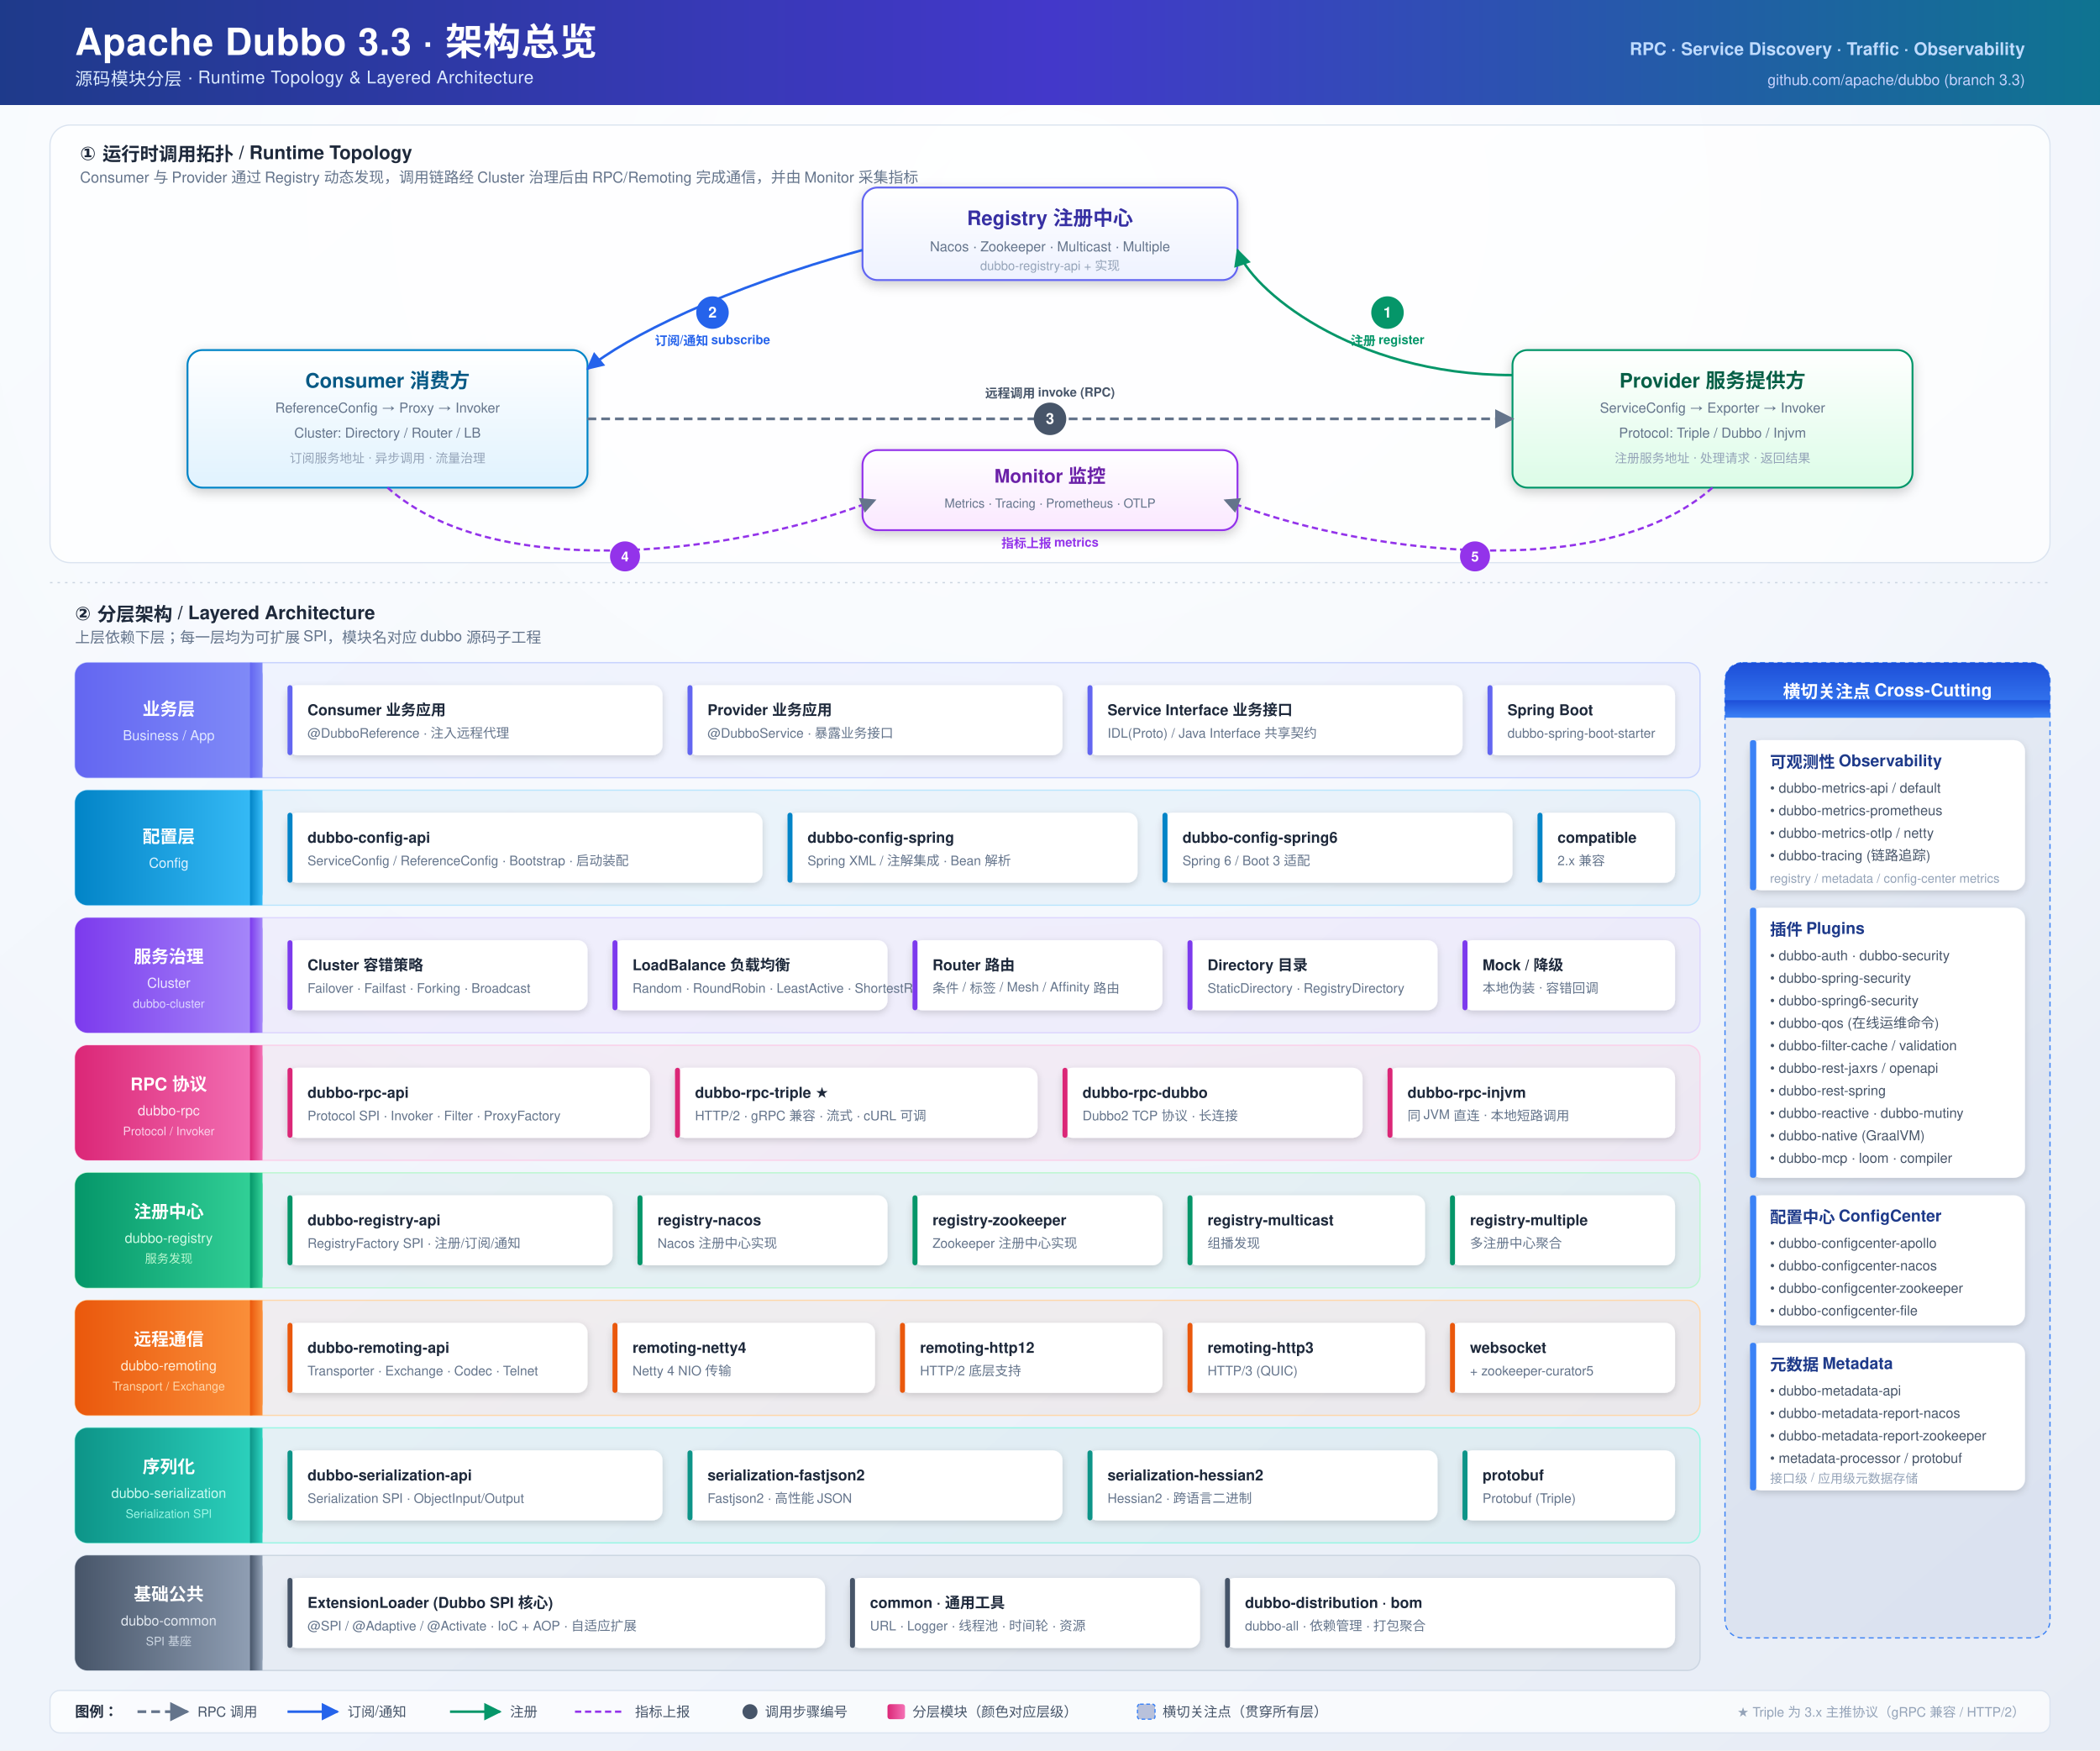
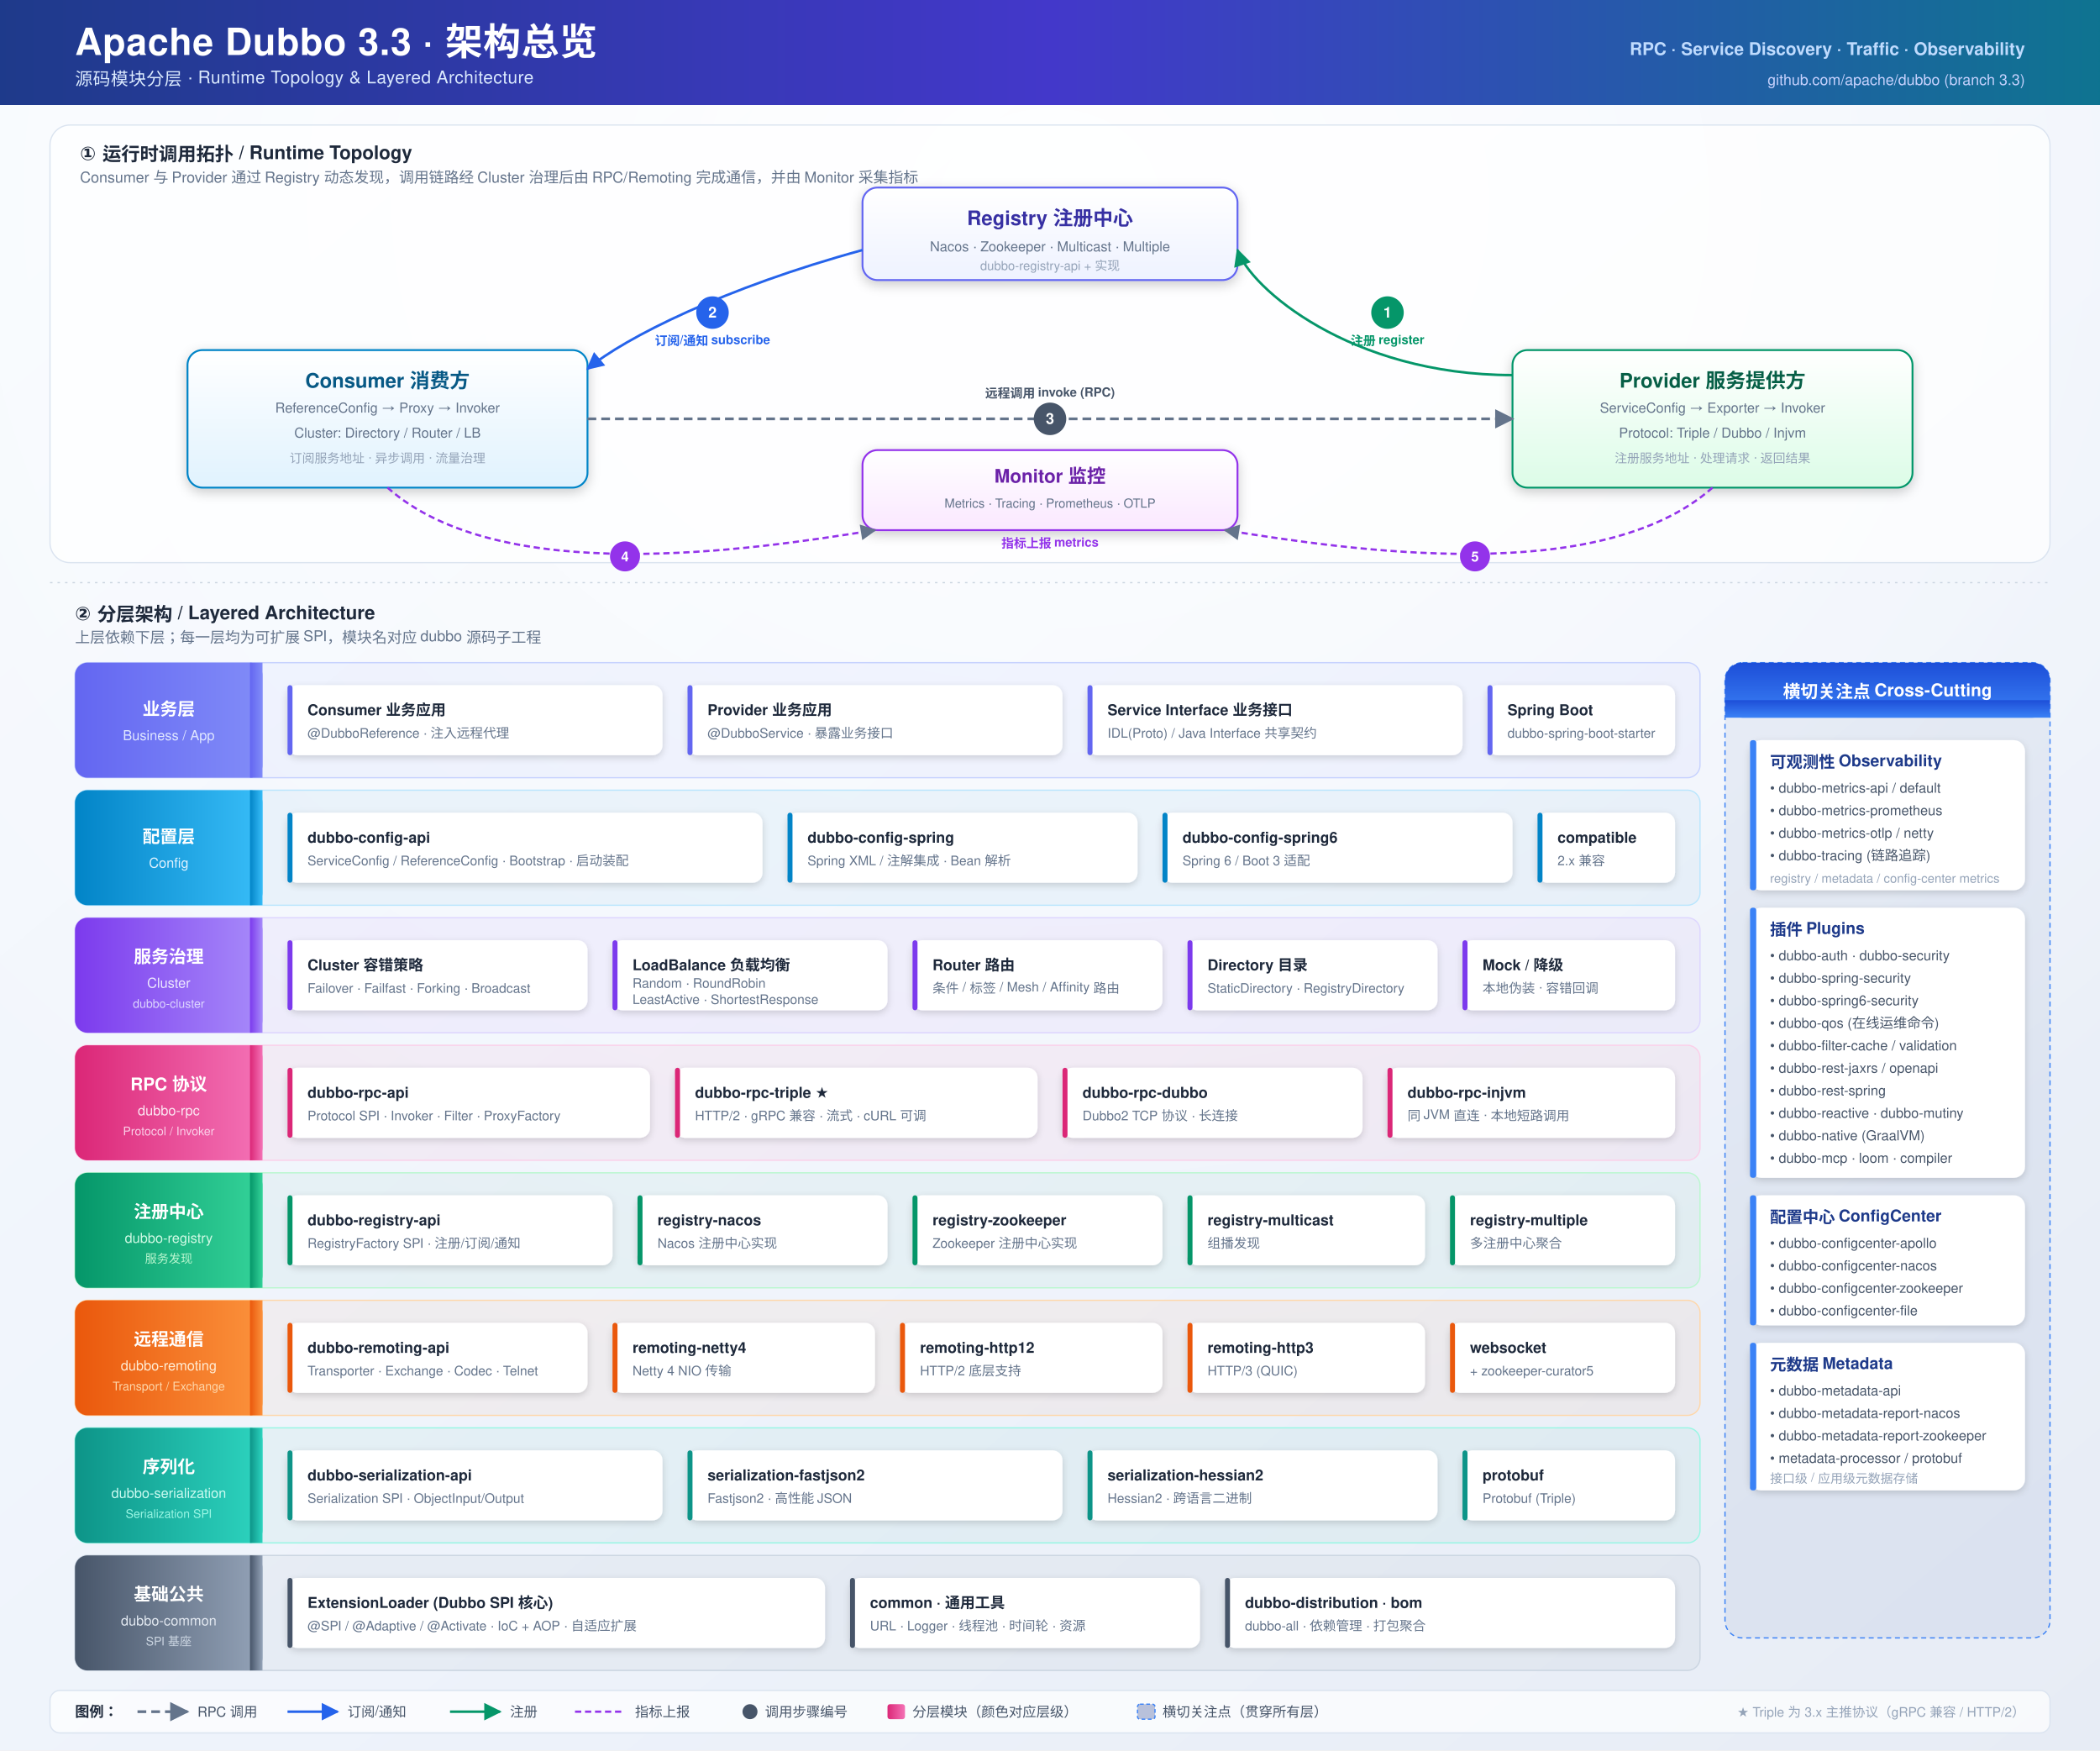
<svg xmlns="http://www.w3.org/2000/svg" viewBox="0 0 1680 1400" font-family="'Segoe UI','Microsoft YaHei','PingFang SC',Helvetica,Arial,sans-serif">
  <defs>
    <linearGradient id="bg" x1="0" y1="0" x2="1" y2="1">
      <stop offset="0" stop-color="#f7fafe" />
      <stop offset="0.55" stop-color="#eef3fb" />
      <stop offset="1" stop-color="#e7ecf5" />
    </linearGradient>
    <radialGradient id="bgGlow" cx="0.5" cy="0.12" r="0.7">
      <stop offset="0" stop-color="#ffffff" stop-opacity="0.9" />
      <stop offset="1" stop-color="#ffffff" stop-opacity="0" />
    </radialGradient>
    <linearGradient id="titleGrad" x1="0" y1="0" x2="1" y2="0">
      <stop offset="0" stop-color="#1e3a8a" />
      <stop offset="0.5" stop-color="#4338ca" />
      <stop offset="1" stop-color="#0e7490" />
    </linearGradient>
    <filter id="cardShadow" x="-20%" y="-20%" width="140%" height="140%">
      <feGaussianBlur in="SourceAlpha" stdDeviation="3" />
      <feOffset dx="0" dy="2" result="off" />
      <feComponentTransfer>
        <feFuncA type="linear" slope="0.16" />
      </feComponentTransfer>
      <feMerge>
        <feMergeNode />
        <feMergeNode in="SourceGraphic" />
      </feMerge>
    </filter>
    <filter id="softShadow" x="-20%" y="-20%" width="140%" height="140%">
      <feGaussianBlur in="SourceAlpha" stdDeviation="4.5" />
      <feOffset dx="0" dy="3" result="off" />
      <feComponentTransfer>
        <feFuncA type="linear" slope="0.2" />
      </feComponentTransfer>
      <feMerge>
        <feMergeNode />
        <feMergeNode in="SourceGraphic" />
      </feMerge>
    </filter>
    <linearGradient id="hdrBusiness" x1="0" y1="0" x2="1" y2="0">
      <stop offset="0" stop-color="#6366f1" />
      <stop offset="1" stop-color="#818cf8" />
    </linearGradient>
    <linearGradient id="hdrConfig" x1="0" y1="0" x2="1" y2="0">
      <stop offset="0" stop-color="#0284c7" />
      <stop offset="1" stop-color="#38bdf8" />
    </linearGradient>
    <linearGradient id="hdrCluster" x1="0" y1="0" x2="1" y2="0">
      <stop offset="0" stop-color="#7c3aed" />
      <stop offset="1" stop-color="#a78bfa" />
    </linearGradient>
    <linearGradient id="hdrRpc" x1="0" y1="0" x2="1" y2="0">
      <stop offset="0" stop-color="#db2777" />
      <stop offset="1" stop-color="#f472b6" />
    </linearGradient>
    <linearGradient id="hdrReg" x1="0" y1="0" x2="1" y2="0">
      <stop offset="0" stop-color="#059669" />
      <stop offset="1" stop-color="#34d399" />
    </linearGradient>
    <linearGradient id="hdrRem" x1="0" y1="0" x2="1" y2="0">
      <stop offset="0" stop-color="#ea580c" />
      <stop offset="1" stop-color="#fb923c" />
    </linearGradient>
    <linearGradient id="hdrSer" x1="0" y1="0" x2="1" y2="0">
      <stop offset="0" stop-color="#0d9488" />
      <stop offset="1" stop-color="#2dd4bf" />
    </linearGradient>
    <linearGradient id="hdrCommon" x1="0" y1="0" x2="1" y2="0">
      <stop offset="0" stop-color="#475569" />
      <stop offset="1" stop-color="#94a3b8" />
    </linearGradient>
    <linearGradient id="hdrCross" x1="0" y1="0" x2="0" y2="1">
      <stop offset="0" stop-color="#1d4ed8" />
      <stop offset="1" stop-color="#3b82f6" />
    </linearGradient>
    <linearGradient id="regGrad" x1="0" y1="0" x2="0" y2="1">
      <stop offset="0" stop-color="#ffffff" />
      <stop offset="1" stop-color="#eef2ff" />
    </linearGradient>
    <linearGradient id="consGrad" x1="0" y1="0" x2="0" y2="1">
      <stop offset="0" stop-color="#ffffff" />
      <stop offset="1" stop-color="#e0f2fe" />
    </linearGradient>
    <linearGradient id="provGrad" x1="0" y1="0" x2="0" y2="1">
      <stop offset="0" stop-color="#ffffff" />
      <stop offset="1" stop-color="#dcfce7" />
    </linearGradient>
    <linearGradient id="monGrad" x1="0" y1="0" x2="0" y2="1">
      <stop offset="0" stop-color="#ffffff" />
      <stop offset="1" stop-color="#fae8ff" />
    </linearGradient>
    <marker id="arr" viewBox="0 0 10 10" refX="9" refY="5" markerWidth="7" markerHeight="7" orient="auto-start-reverse">
      <path d="M0,0 L10,5 L0,10 z" fill="#64748b" />
    </marker>
    <marker id="arrBlue" viewBox="0 0 10 10" refX="9" refY="5" markerWidth="7" markerHeight="7" orient="auto-start-reverse">
      <path d="M0,0 L10,5 L0,10 z" fill="#2563eb" />
    </marker>
    <marker id="arrGreen" viewBox="0 0 10 10" refX="9" refY="5" markerWidth="7" markerHeight="7" orient="auto-start-reverse">
      <path d="M0,0 L10,5 L0,10 z" fill="#059669" />
    </marker>
    <marker id="arrAmber" viewBox="0 0 10 10" refX="9" refY="5" markerWidth="7" markerHeight="7" orient="auto-start-reverse">
      <path d="M0,0 L10,5 L0,10 z" fill="#d97706" />
    </marker>
    <marker id="dot" viewBox="0 0 10 10" refX="5" refY="5" markerWidth="6" markerHeight="6">
      <circle cx="5" cy="5" r="4" fill="#64748b" />
    </marker>
  </defs>
  <rect width="1680" height="1400" fill="url(#bg)" />
  <rect width="1680" height="1400" fill="url(#bgGlow)" />
  <rect x="0" y="0" width="1680" height="84" fill="url(#titleGrad)" />
  <text x="60" y="44" font-size="30" font-weight="700" fill="#ffffff" letter-spacing="0.5">Apache Dubbo 3.3 · 架构总览</text>
  <text x="60" y="68" font-size="14" fill="#dbeafe" letter-spacing="0.3">源码模块分层 · Runtime Topology &amp; Layered Architecture</text>
  <text x="1620" y="44" font-size="14" fill="#bfdbfe" text-anchor="end" font-weight="600">RPC · Service Discovery · Traffic · Observability</text>
  <text x="1620" y="68" font-size="12" fill="#c7d2fe" text-anchor="end">github.com/apache/dubbo (branch 3.3)</text>
  <g id="topology">
    <rect x="40" y="100" width="1600" height="350" rx="16" fill="#ffffff" fill-opacity="0.7" stroke="#dbe4f0" stroke-width="1" />
    <text x="64" y="128" font-size="15" font-weight="700" fill="#1e293b">① 运行时调用拓扑 / Runtime Topology</text>
    <text x="64" y="146" font-size="12" fill="#64748b">Consumer 与 Provider 通过 Registry 动态发现，调用链路经 Cluster 治理后由 RPC/Remoting 完成通信，并由 Monitor 采集指标</text>
    <rect x="690" y="150" width="300" height="74" rx="12" fill="url(#regGrad)" stroke="#6366f1" stroke-width="1.5" filter="url(#softShadow)" />
    <text x="840" y="180" font-size="16" font-weight="700" fill="#3730a3" text-anchor="middle">Registry 注册中心</text>
    <text x="840" y="201" font-size="11" fill="#64748b" text-anchor="middle">Nacos · Zookeeper · Multicast · Multiple</text>
    <text x="840" y="216" font-size="10" fill="#94a3b8" text-anchor="middle">dubbo-registry-api + 实现</text>
    <rect x="150" y="280" width="320" height="110" rx="12" fill="url(#consGrad)" stroke="#0284c7" stroke-width="1.5" filter="url(#softShadow)" />
    <text x="310" y="310" font-size="16" font-weight="700" fill="#075985" text-anchor="middle">Consumer 消费方</text>
    <text x="310" y="330" font-size="11" fill="#64748b" text-anchor="middle">ReferenceConfig → Proxy → Invoker</text>
    <text x="310" y="350" font-size="11" fill="#64748b" text-anchor="middle">Cluster: Directory / Router / LB</text>
    <text x="310" y="370" font-size="10" fill="#94a3b8" text-anchor="middle">订阅服务地址 · 异步调用 · 流量治理</text>
    <rect x="1210" y="280" width="320" height="110" rx="12" fill="url(#provGrad)" stroke="#059669" stroke-width="1.5" filter="url(#softShadow)" />
    <text x="1370" y="310" font-size="16" font-weight="700" fill="#065f46" text-anchor="middle">Provider 服务提供方</text>
    <text x="1370" y="330" font-size="11" fill="#64748b" text-anchor="middle">ServiceConfig → Exporter → Invoker</text>
    <text x="1370" y="350" font-size="11" fill="#64748b" text-anchor="middle">Protocol: Triple / Dubbo / Injvm</text>
    <text x="1370" y="370" font-size="10" fill="#94a3b8" text-anchor="middle">注册服务地址 · 处理请求 · 返回结果</text>
    <rect x="690" y="360" width="300" height="64" rx="12" fill="url(#monGrad)" stroke="#9333ea" stroke-width="1.5" filter="url(#softShadow)" />
    <text x="840" y="386" font-size="15" font-weight="700" fill="#6b21a8" text-anchor="middle">Monitor 监控</text>
    <text x="840" y="406" font-size="10" fill="#64748b" text-anchor="middle">Metrics · Tracing · Prometheus · OTLP</text>
    <path d="M 1210 300 C 1080 300, 1000 230, 990 200" fill="none" stroke="#059669" stroke-width="2" marker-end="url(#arrGreen)" />
    <circle cx="1110" cy="250" r="13" fill="#059669" />
    <text x="1110" y="254" font-size="12" font-weight="700" fill="#ffffff" text-anchor="middle">1</text>
    <text x="1110" y="276" font-size="10" fill="#059669" text-anchor="middle" font-weight="600">注册 register</text>
    <path d="M 690 200 C 580 230, 500 270, 470 295" fill="none" stroke="#2563eb" stroke-width="2" marker-end="url(#arrBlue)" />
    <circle cx="570" cy="250" r="13" fill="#2563eb" />
    <text x="570" y="254" font-size="12" font-weight="700" fill="#ffffff" text-anchor="middle">2</text>
    <text x="570" y="276" font-size="10" fill="#2563eb" text-anchor="middle" font-weight="600">订阅/通知 subscribe</text>
    <path d="M 470 335 L 1210 335" fill="none" stroke="#64748b" stroke-width="2.2" stroke-dasharray="7 4" marker-end="url(#arr)" />
    <circle cx="840" cy="335" r="13" fill="#475569" />
    <text x="840" y="339" font-size="12" font-weight="700" fill="#ffffff" text-anchor="middle">3</text>
    <text x="840" y="318" font-size="10" fill="#475569" text-anchor="middle" font-weight="600">远程调用 invoke (RPC)</text>
-     <path d="M 310 390 C 400 470, 600 440, 700 400" fill="none" stroke="#9333ea" stroke-width="1.8" stroke-dasharray="5 3" marker-end="url(#arr)" />
+     <path d="M 310 390 C 400 470, 600 440, 700 424" fill="none" stroke="#9333ea" stroke-width="1.8" stroke-dasharray="5 3" marker-end="url(#arr)" />
    <circle cx="500" cy="445" r="12" fill="#9333ea" />
    <text x="500" y="449" font-size="11" font-weight="700" fill="#ffffff" text-anchor="middle">4</text>
-     <path d="M 1370 390 C 1280 470, 1080 440, 980 400" fill="none" stroke="#9333ea" stroke-width="1.8" stroke-dasharray="5 3" marker-end="url(#arr)" />
+     <path d="M 1370 390 C 1280 470, 1080 440, 980 424" fill="none" stroke="#9333ea" stroke-width="1.8" stroke-dasharray="5 3" marker-end="url(#arr)" />
    <circle cx="1180" cy="445" r="12" fill="#9333ea" />
    <text x="1180" y="449" font-size="11" font-weight="700" fill="#ffffff" text-anchor="middle">5</text>
    <text x="840" y="438" font-size="10" fill="#9333ea" text-anchor="middle" font-weight="600">指标上报 metrics</text>
  </g>
  <line x1="40" y1="466" x2="1640" y2="466" stroke="#cbd5e1" stroke-width="1" stroke-dasharray="2 4" />
  <g id="layers">
    <text x="60" y="496" font-size="15" font-weight="700" fill="#1e293b">② 分层架构 / Layered Architecture</text>
    <text x="60" y="514" font-size="12" fill="#64748b">上层依赖下层；每一层均为可扩展 SPI，模块名对应 dubbo 源码子工程</text>
    <rect x="1380" y="530" width="260" height="780" rx="14" fill="#1e3a8a" fill-opacity="0.06" stroke="#3b82f6" stroke-width="1" stroke-dasharray="4 3" />
    <rect x="1380" y="530" width="260" height="44" rx="14" fill="url(#hdrCross)" />
    <rect x="1380" y="560" width="260" height="14" fill="url(#hdrCross)" />
    <text x="1510" y="558" font-size="14" font-weight="700" fill="#ffffff" text-anchor="middle">横切关注点 Cross-Cutting</text>
    <rect x="1400" y="592" width="220" height="120" rx="9" fill="#ffffff" filter="url(#cardShadow)" />
    <rect x="1400" y="592" width="5" height="120" rx="2" fill="#3b82f6" />
    <text x="1416" y="614" font-size="13" font-weight="700" fill="#1e3a8a">可观测性 Observability</text>
    <text x="1416" y="634" font-size="11" fill="#475569">• dubbo-metrics-api / default</text>
    <text x="1416" y="652" font-size="11" fill="#475569">• dubbo-metrics-prometheus</text>
    <text x="1416" y="670" font-size="11" fill="#475569">• dubbo-metrics-otlp / netty</text>
    <text x="1416" y="688" font-size="11" fill="#475569">• dubbo-tracing (链路追踪)</text>
    <text x="1416" y="706" font-size="10" fill="#94a3b8">registry / metadata / config-center metrics</text>
    <rect x="1400" y="726" width="220" height="216" rx="9" fill="#ffffff" filter="url(#cardShadow)" />
    <rect x="1400" y="726" width="5" height="216" rx="2" fill="#3b82f6" />
    <text x="1416" y="748" font-size="13" font-weight="700" fill="#1e3a8a">插件 Plugins</text>
    <text x="1416" y="768" font-size="11" fill="#475569">• dubbo-auth · dubbo-security</text>
    <text x="1416" y="786" font-size="11" fill="#475569">• dubbo-spring-security</text>
    <text x="1416" y="804" font-size="11" fill="#475569">• dubbo-spring6-security</text>
    <text x="1416" y="822" font-size="11" fill="#475569">• dubbo-qos (在线运维命令)</text>
    <text x="1416" y="840" font-size="11" fill="#475569">• dubbo-filter-cache / validation</text>
    <text x="1416" y="858" font-size="11" fill="#475569">• dubbo-rest-jaxrs / openapi</text>
    <text x="1416" y="876" font-size="11" fill="#475569">• dubbo-rest-spring</text>
    <text x="1416" y="894" font-size="11" fill="#475569">• dubbo-reactive · dubbo-mutiny</text>
    <text x="1416" y="912" font-size="11" fill="#475569">• dubbo-native (GraalVM)</text>
    <text x="1416" y="930" font-size="11" fill="#475569">• dubbo-mcp · loom · compiler</text>
    <rect x="1400" y="956" width="220" height="104" rx="9" fill="#ffffff" filter="url(#cardShadow)" />
    <rect x="1400" y="956" width="5" height="104" rx="2" fill="#3b82f6" />
    <text x="1416" y="978" font-size="13" font-weight="700" fill="#1e3a8a">配置中心 ConfigCenter</text>
    <text x="1416" y="998" font-size="11" fill="#475569">• dubbo-configcenter-apollo</text>
    <text x="1416" y="1016" font-size="11" fill="#475569">• dubbo-configcenter-nacos</text>
    <text x="1416" y="1034" font-size="11" fill="#475569">• dubbo-configcenter-zookeeper</text>
    <text x="1416" y="1052" font-size="11" fill="#475569">• dubbo-configcenter-file</text>
    <rect x="1400" y="1074" width="220" height="118" rx="9" fill="#ffffff" filter="url(#cardShadow)" />
    <rect x="1400" y="1074" width="5" height="118" rx="2" fill="#3b82f6" />
    <text x="1416" y="1096" font-size="13" font-weight="700" fill="#1e3a8a">元数据 Metadata</text>
    <text x="1416" y="1116" font-size="11" fill="#475569">• dubbo-metadata-api</text>
    <text x="1416" y="1134" font-size="11" fill="#475569">• dubbo-metadata-report-nacos</text>
    <text x="1416" y="1152" font-size="11" fill="#475569">• dubbo-metadata-report-zookeeper</text>
    <text x="1416" y="1170" font-size="11" fill="#475569">• metadata-processor / protobuf</text>
    <text x="1416" y="1186" font-size="10" fill="#94a3b8">接口级 / 应用级元数据存储</text>
    <g>
      <rect x="60" y="530" width="1300" height="92" rx="10" fill="#6366f1" fill-opacity="0.05" stroke="#c7d2fe" stroke-width="1" />
      <rect x="60" y="530" width="150" height="92" rx="10" fill="url(#hdrBusiness)" />
      <rect x="200" y="530" width="10" height="92" fill="url(#hdrBusiness)" />
      <text x="135" y="572" font-size="14" font-weight="700" fill="#ffffff" text-anchor="middle">业务层</text>
      <text x="135" y="592" font-size="11" fill="#e0e7ff" text-anchor="middle">Business / App</text>
      <rect x="230" y="548" width="300" height="56" rx="8" fill="#ffffff" filter="url(#cardShadow)" />
      <rect x="230" y="548" width="4" height="56" rx="2" fill="#6366f1" />
      <text x="246" y="572" font-size="12" font-weight="700" fill="#1e293b">Consumer 业务应用</text>
      <text x="246" y="590" font-size="10.5" fill="#64748b">@DubboReference · 注入远程代理</text>
      <rect x="550" y="548" width="300" height="56" rx="8" fill="#ffffff" filter="url(#cardShadow)" />
      <rect x="550" y="548" width="4" height="56" rx="2" fill="#6366f1" />
      <text x="566" y="572" font-size="12" font-weight="700" fill="#1e293b">Provider 业务应用</text>
      <text x="566" y="590" font-size="10.5" fill="#64748b">@DubboService · 暴露业务接口</text>
      <rect x="870" y="548" width="300" height="56" rx="8" fill="#ffffff" filter="url(#cardShadow)" />
      <rect x="870" y="548" width="4" height="56" rx="2" fill="#6366f1" />
      <text x="886" y="572" font-size="12" font-weight="700" fill="#1e293b">Service Interface 业务接口</text>
      <text x="886" y="590" font-size="10.5" fill="#64748b">IDL(Proto) / Java Interface 共享契约</text>
      <rect x="1190" y="548" width="150" height="56" rx="8" fill="#ffffff" filter="url(#cardShadow)" />
      <rect x="1190" y="548" width="4" height="56" rx="2" fill="#6366f1" />
      <text x="1206" y="572" font-size="12" font-weight="700" fill="#1e293b">Spring Boot</text>
      <text x="1206" y="590" font-size="10.5" fill="#64748b">dubbo-spring-boot-starter</text>
    </g>
    <g>
      <rect x="60" y="632" width="1300" height="92" rx="10" fill="#0284c7" fill-opacity="0.05" stroke="#bae6fd" stroke-width="1" />
      <rect x="60" y="632" width="150" height="92" rx="10" fill="url(#hdrConfig)" />
      <rect x="200" y="632" width="10" height="92" fill="url(#hdrConfig)" />
      <text x="135" y="674" font-size="14" font-weight="700" fill="#ffffff" text-anchor="middle">配置层</text>
      <text x="135" y="694" font-size="11" fill="#e0f2fe" text-anchor="middle">Config</text>
      <rect x="230" y="650" width="380" height="56" rx="8" fill="#ffffff" filter="url(#cardShadow)" />
      <rect x="230" y="650" width="4" height="56" rx="2" fill="#0284c7" />
      <text x="246" y="674" font-size="12" font-weight="700" fill="#1e293b">dubbo-config-api</text>
      <text x="246" y="692" font-size="10.5" fill="#64748b">ServiceConfig / ReferenceConfig · Bootstrap · 启动装配</text>
      <rect x="630" y="650" width="280" height="56" rx="8" fill="#ffffff" filter="url(#cardShadow)" />
      <rect x="630" y="650" width="4" height="56" rx="2" fill="#0284c7" />
      <text x="646" y="674" font-size="12" font-weight="700" fill="#1e293b">dubbo-config-spring</text>
      <text x="646" y="692" font-size="10.5" fill="#64748b">Spring XML / 注解集成 · Bean 解析</text>
      <rect x="930" y="650" width="280" height="56" rx="8" fill="#ffffff" filter="url(#cardShadow)" />
      <rect x="930" y="650" width="4" height="56" rx="2" fill="#0284c7" />
      <text x="946" y="674" font-size="12" font-weight="700" fill="#1e293b">dubbo-config-spring6</text>
      <text x="946" y="692" font-size="10.5" fill="#64748b">Spring 6 / Boot 3 适配</text>
      <rect x="1230" y="650" width="110" height="56" rx="8" fill="#ffffff" filter="url(#cardShadow)" />
      <rect x="1230" y="650" width="4" height="56" rx="2" fill="#0284c7" />
      <text x="1246" y="674" font-size="12" font-weight="700" fill="#1e293b">compatible</text>
      <text x="1246" y="692" font-size="10.5" fill="#64748b">2.x 兼容</text>
    </g>
    <g>
      <rect x="60" y="734" width="1300" height="92" rx="10" fill="#7c3aed" fill-opacity="0.05" stroke="#ddd6fe" stroke-width="1" />
      <rect x="60" y="734" width="150" height="92" rx="10" fill="url(#hdrCluster)" />
      <rect x="200" y="734" width="10" height="92" fill="url(#hdrCluster)" />
      <text x="135" y="770" font-size="14" font-weight="700" fill="#ffffff" text-anchor="middle">服务治理</text>
      <text x="135" y="790" font-size="11" fill="#ede9fe" text-anchor="middle">Cluster</text>
      <text x="135" y="806" font-size="9.5" fill="#ddd6fe" text-anchor="middle">dubbo-cluster</text>
      <rect x="230" y="752" width="240" height="56" rx="8" fill="#ffffff" filter="url(#cardShadow)" />
      <rect x="230" y="752" width="4" height="56" rx="2" fill="#7c3aed" />
      <text x="246" y="776" font-size="12" font-weight="700" fill="#1e293b">Cluster 容错策略</text>
      <text x="246" y="794" font-size="10.5" fill="#64748b">Failover · Failfast · Forking · Broadcast</text>
      <rect x="490" y="752" width="220" height="56" rx="8" fill="#ffffff" filter="url(#cardShadow)" />
      <rect x="490" y="752" width="4" height="56" rx="2" fill="#7c3aed" />
      <text x="506" y="776" font-size="12" font-weight="700" fill="#1e293b">LoadBalance 负载均衡</text>
-       <text x="506" y="794" font-size="10.5" fill="#64748b">Random · RoundRobin · LeastActive · ShortestResponse</text>
+       <text x="506" y="790" font-size="10.5" fill="#64748b">Random · RoundRobin</text>
+       <text x="506" y="803" font-size="10.5" fill="#64748b">LeastActive · ShortestResponse</text>
      <rect x="730" y="752" width="200" height="56" rx="8" fill="#ffffff" filter="url(#cardShadow)" />
      <rect x="730" y="752" width="4" height="56" rx="2" fill="#7c3aed" />
      <text x="746" y="776" font-size="12" font-weight="700" fill="#1e293b">Router 路由</text>
      <text x="746" y="794" font-size="10.5" fill="#64748b">条件 / 标签 / Mesh / Affinity 路由</text>
      <rect x="950" y="752" width="200" height="56" rx="8" fill="#ffffff" filter="url(#cardShadow)" />
      <rect x="950" y="752" width="4" height="56" rx="2" fill="#7c3aed" />
      <text x="966" y="776" font-size="12" font-weight="700" fill="#1e293b">Directory 目录</text>
      <text x="966" y="794" font-size="10.5" fill="#64748b">StaticDirectory · RegistryDirectory</text>
      <rect x="1170" y="752" width="170" height="56" rx="8" fill="#ffffff" filter="url(#cardShadow)" />
      <rect x="1170" y="752" width="4" height="56" rx="2" fill="#7c3aed" />
      <text x="1186" y="776" font-size="12" font-weight="700" fill="#1e293b">Mock / 降级</text>
      <text x="1186" y="794" font-size="10.5" fill="#64748b">本地伪装 · 容错回调</text>
    </g>
    <g>
      <rect x="60" y="836" width="1300" height="92" rx="10" fill="#db2777" fill-opacity="0.05" stroke="#fbcfe8" stroke-width="1" />
      <rect x="60" y="836" width="150" height="92" rx="10" fill="url(#hdrRpc)" />
      <rect x="200" y="836" width="10" height="92" fill="url(#hdrRpc)" />
      <text x="135" y="872" font-size="14" font-weight="700" fill="#ffffff" text-anchor="middle">RPC 协议</text>
      <text x="135" y="892" font-size="11" fill="#fce7f3" text-anchor="middle">dubbo-rpc</text>
      <text x="135" y="908" font-size="9.5" fill="#fbcfe8" text-anchor="middle">Protocol / Invoker</text>
      <rect x="230" y="854" width="290" height="56" rx="8" fill="#ffffff" filter="url(#cardShadow)" />
      <rect x="230" y="854" width="4" height="56" rx="2" fill="#db2777" />
      <text x="246" y="878" font-size="12" font-weight="700" fill="#1e293b">dubbo-rpc-api</text>
      <text x="246" y="896" font-size="10.5" fill="#64748b">Protocol SPI · Invoker · Filter · ProxyFactory</text>
      <rect x="540" y="854" width="290" height="56" rx="8" fill="#ffffff" filter="url(#cardShadow)" />
      <rect x="540" y="854" width="4" height="56" rx="2" fill="#db2777" />
      <text x="556" y="878" font-size="12" font-weight="700" fill="#1e293b">dubbo-rpc-triple ★</text>
      <text x="556" y="896" font-size="10.5" fill="#64748b">HTTP/2 · gRPC 兼容 · 流式 · cURL 可调</text>
      <rect x="850" y="854" width="240" height="56" rx="8" fill="#ffffff" filter="url(#cardShadow)" />
      <rect x="850" y="854" width="4" height="56" rx="2" fill="#db2777" />
      <text x="866" y="878" font-size="12" font-weight="700" fill="#1e293b">dubbo-rpc-dubbo</text>
      <text x="866" y="896" font-size="10.5" fill="#64748b">Dubbo2 TCP 协议 · 长连接</text>
      <rect x="1110" y="854" width="230" height="56" rx="8" fill="#ffffff" filter="url(#cardShadow)" />
      <rect x="1110" y="854" width="4" height="56" rx="2" fill="#db2777" />
      <text x="1126" y="878" font-size="12" font-weight="700" fill="#1e293b">dubbo-rpc-injvm</text>
      <text x="1126" y="896" font-size="10.5" fill="#64748b">同 JVM 直连 · 本地短路调用</text>
    </g>
    <g>
      <rect x="60" y="938" width="1300" height="92" rx="10" fill="#059669" fill-opacity="0.05" stroke="#bbf7d0" stroke-width="1" />
      <rect x="60" y="938" width="150" height="92" rx="10" fill="url(#hdrReg)" />
      <rect x="200" y="938" width="10" height="92" fill="url(#hdrReg)" />
      <text x="135" y="974" font-size="14" font-weight="700" fill="#ffffff" text-anchor="middle">注册中心</text>
      <text x="135" y="994" font-size="11" fill="#d1fae5" text-anchor="middle">dubbo-registry</text>
      <text x="135" y="1010" font-size="9.5" fill="#bbf7d0" text-anchor="middle">服务发现</text>
      <rect x="230" y="956" width="260" height="56" rx="8" fill="#ffffff" filter="url(#cardShadow)" />
      <rect x="230" y="956" width="4" height="56" rx="2" fill="#059669" />
      <text x="246" y="980" font-size="12" font-weight="700" fill="#1e293b">dubbo-registry-api</text>
      <text x="246" y="998" font-size="10.5" fill="#64748b">RegistryFactory SPI · 注册/订阅/通知</text>
      <rect x="510" y="956" width="200" height="56" rx="8" fill="#ffffff" filter="url(#cardShadow)" />
      <rect x="510" y="956" width="4" height="56" rx="2" fill="#059669" />
      <text x="526" y="980" font-size="12" font-weight="700" fill="#1e293b">registry-nacos</text>
      <text x="526" y="998" font-size="10.5" fill="#64748b">Nacos 注册中心实现</text>
      <rect x="730" y="956" width="200" height="56" rx="8" fill="#ffffff" filter="url(#cardShadow)" />
      <rect x="730" y="956" width="4" height="56" rx="2" fill="#059669" />
      <text x="746" y="980" font-size="12" font-weight="700" fill="#1e293b">registry-zookeeper</text>
      <text x="746" y="998" font-size="10.5" fill="#64748b">Zookeeper 注册中心实现</text>
      <rect x="950" y="956" width="190" height="56" rx="8" fill="#ffffff" filter="url(#cardShadow)" />
      <rect x="950" y="956" width="4" height="56" rx="2" fill="#059669" />
      <text x="966" y="980" font-size="12" font-weight="700" fill="#1e293b">registry-multicast</text>
      <text x="966" y="998" font-size="10.5" fill="#64748b">组播发现</text>
      <rect x="1160" y="956" width="180" height="56" rx="8" fill="#ffffff" filter="url(#cardShadow)" />
      <rect x="1160" y="956" width="4" height="56" rx="2" fill="#059669" />
      <text x="1176" y="980" font-size="12" font-weight="700" fill="#1e293b">registry-multiple</text>
      <text x="1176" y="998" font-size="10.5" fill="#64748b">多注册中心聚合</text>
    </g>
    <g>
      <rect x="60" y="1040" width="1300" height="92" rx="10" fill="#ea580c" fill-opacity="0.05" stroke="#fed7aa" stroke-width="1" />
      <rect x="60" y="1040" width="150" height="92" rx="10" fill="url(#hdrRem)" />
      <rect x="200" y="1040" width="10" height="92" fill="url(#hdrRem)" />
      <text x="135" y="1076" font-size="14" font-weight="700" fill="#ffffff" text-anchor="middle">远程通信</text>
      <text x="135" y="1096" font-size="11" fill="#ffedd5" text-anchor="middle">dubbo-remoting</text>
      <text x="135" y="1112" font-size="9.5" fill="#fed7aa" text-anchor="middle">Transport / Exchange</text>
      <rect x="230" y="1058" width="240" height="56" rx="8" fill="#ffffff" filter="url(#cardShadow)" />
      <rect x="230" y="1058" width="4" height="56" rx="2" fill="#ea580c" />
      <text x="246" y="1082" font-size="12" font-weight="700" fill="#1e293b">dubbo-remoting-api</text>
      <text x="246" y="1100" font-size="10.5" fill="#64748b">Transporter · Exchange · Codec · Telnet</text>
      <rect x="490" y="1058" width="210" height="56" rx="8" fill="#ffffff" filter="url(#cardShadow)" />
      <rect x="490" y="1058" width="4" height="56" rx="2" fill="#ea580c" />
      <text x="506" y="1082" font-size="12" font-weight="700" fill="#1e293b">remoting-netty4</text>
      <text x="506" y="1100" font-size="10.5" fill="#64748b">Netty 4 NIO 传输</text>
      <rect x="720" y="1058" width="210" height="56" rx="8" fill="#ffffff" filter="url(#cardShadow)" />
      <rect x="720" y="1058" width="4" height="56" rx="2" fill="#ea580c" />
      <text x="736" y="1082" font-size="12" font-weight="700" fill="#1e293b">remoting-http12</text>
      <text x="736" y="1100" font-size="10.5" fill="#64748b">HTTP/2 底层支持</text>
      <rect x="950" y="1058" width="190" height="56" rx="8" fill="#ffffff" filter="url(#cardShadow)" />
      <rect x="950" y="1058" width="4" height="56" rx="2" fill="#ea580c" />
      <text x="966" y="1082" font-size="12" font-weight="700" fill="#1e293b">remoting-http3</text>
      <text x="966" y="1100" font-size="10.5" fill="#64748b">HTTP/3 (QUIC)</text>
      <rect x="1160" y="1058" width="180" height="56" rx="8" fill="#ffffff" filter="url(#cardShadow)" />
      <rect x="1160" y="1058" width="4" height="56" rx="2" fill="#ea580c" />
      <text x="1176" y="1082" font-size="12" font-weight="700" fill="#1e293b">websocket</text>
      <text x="1176" y="1100" font-size="10.5" fill="#64748b">+ zookeeper-curator5</text>
    </g>
    <g>
      <rect x="60" y="1142" width="1300" height="92" rx="10" fill="#0d9488" fill-opacity="0.05" stroke="#99f6e4" stroke-width="1" />
      <rect x="60" y="1142" width="150" height="92" rx="10" fill="url(#hdrSer)" />
      <rect x="200" y="1142" width="10" height="92" fill="url(#hdrSer)" />
      <text x="135" y="1178" font-size="14" font-weight="700" fill="#ffffff" text-anchor="middle">序列化</text>
      <text x="135" y="1198" font-size="11" fill="#ccfbf1" text-anchor="middle">dubbo-serialization</text>
      <text x="135" y="1214" font-size="9.5" fill="#99f6e4" text-anchor="middle">Serialization SPI</text>
      <rect x="230" y="1160" width="300" height="56" rx="8" fill="#ffffff" filter="url(#cardShadow)" />
      <rect x="230" y="1160" width="4" height="56" rx="2" fill="#0d9488" />
      <text x="246" y="1184" font-size="12" font-weight="700" fill="#1e293b">dubbo-serialization-api</text>
      <text x="246" y="1202" font-size="10.5" fill="#64748b">Serialization SPI · ObjectInput/Output</text>
      <rect x="550" y="1160" width="300" height="56" rx="8" fill="#ffffff" filter="url(#cardShadow)" />
      <rect x="550" y="1160" width="4" height="56" rx="2" fill="#0d9488" />
      <text x="566" y="1184" font-size="12" font-weight="700" fill="#1e293b">serialization-fastjson2</text>
      <text x="566" y="1202" font-size="10.5" fill="#64748b">Fastjson2 · 高性能 JSON</text>
      <rect x="870" y="1160" width="280" height="56" rx="8" fill="#ffffff" filter="url(#cardShadow)" />
      <rect x="870" y="1160" width="4" height="56" rx="2" fill="#0d9488" />
      <text x="886" y="1184" font-size="12" font-weight="700" fill="#1e293b">serialization-hessian2</text>
      <text x="886" y="1202" font-size="10.5" fill="#64748b">Hessian2 · 跨语言二进制</text>
      <rect x="1170" y="1160" width="170" height="56" rx="8" fill="#ffffff" filter="url(#cardShadow)" />
      <rect x="1170" y="1160" width="4" height="56" rx="2" fill="#0d9488" />
      <text x="1186" y="1184" font-size="12" font-weight="700" fill="#1e293b">protobuf</text>
      <text x="1186" y="1202" font-size="10.5" fill="#64748b">Protobuf (Triple)</text>
    </g>
    <g>
      <rect x="60" y="1244" width="1300" height="92" rx="10" fill="#475569" fill-opacity="0.05" stroke="#cbd5e1" stroke-width="1" />
      <rect x="60" y="1244" width="150" height="92" rx="10" fill="url(#hdrCommon)" />
      <rect x="200" y="1244" width="10" height="92" fill="url(#hdrCommon)" />
      <text x="135" y="1280" font-size="14" font-weight="700" fill="#ffffff" text-anchor="middle">基础公共</text>
      <text x="135" y="1300" font-size="11" fill="#e2e8f0" text-anchor="middle">dubbo-common</text>
      <text x="135" y="1316" font-size="9.5" fill="#cbd5e1" text-anchor="middle">SPI 基座</text>
      <rect x="230" y="1262" width="430" height="56" rx="8" fill="#ffffff" filter="url(#cardShadow)" />
      <rect x="230" y="1262" width="4" height="56" rx="2" fill="#475569" />
      <text x="246" y="1286" font-size="12" font-weight="700" fill="#1e293b">ExtensionLoader (Dubbo SPI 核心)</text>
      <text x="246" y="1304" font-size="10.5" fill="#64748b">@SPI / @Adaptive / @Activate · IoC + AOP · 自适应扩展</text>
      <rect x="680" y="1262" width="280" height="56" rx="8" fill="#ffffff" filter="url(#cardShadow)" />
      <rect x="680" y="1262" width="4" height="56" rx="2" fill="#475569" />
      <text x="696" y="1286" font-size="12" font-weight="700" fill="#1e293b">common · 通用工具</text>
      <text x="696" y="1304" font-size="10.5" fill="#64748b">URL · Logger · 线程池 · 时间轮 · 资源</text>
      <rect x="980" y="1262" width="360" height="56" rx="8" fill="#ffffff" filter="url(#cardShadow)" />
      <rect x="980" y="1262" width="4" height="56" rx="2" fill="#475569" />
      <text x="996" y="1286" font-size="12" font-weight="700" fill="#1e293b">dubbo-distribution · bom</text>
      <text x="996" y="1304" font-size="10.5" fill="#64748b">dubbo-all · 依赖管理 · 打包聚合</text>
    </g>
  </g>
  <g id="legend">
    <rect x="40" y="1352" width="1600" height="34" rx="8" fill="#ffffff" fill-opacity="0.7" stroke="#dbe4f0" stroke-width="1" />
    <text x="60" y="1373" font-size="11.5" font-weight="700" fill="#1e293b">图例：</text>
    <line x1="110" y1="1369" x2="150" y2="1369" stroke="#64748b" stroke-width="2.2" stroke-dasharray="7 4" marker-end="url(#arr)" />
    <text x="158" y="1373" font-size="11" fill="#475569">RPC 调用</text>
    <line x1="230" y1="1369" x2="270" y2="1369" stroke="#2563eb" stroke-width="2" marker-end="url(#arrBlue)" />
    <text x="278" y="1373" font-size="11" fill="#475569">订阅/通知</text>
    <line x1="360" y1="1369" x2="400" y2="1369" stroke="#059669" stroke-width="2" marker-end="url(#arrGreen)" />
    <text x="408" y="1373" font-size="11" fill="#475569">注册</text>
    <line x1="460" y1="1369" x2="500" y2="1369" stroke="#9333ea" stroke-width="1.8" stroke-dasharray="5 3" />
    <text x="508" y="1373" font-size="11" fill="#475569">指标上报</text>
    <circle cx="600" cy="1369" r="6" fill="#475569" />
    <text x="612" y="1373" font-size="11" fill="#475569">调用步骤编号</text>
    <rect x="710" y="1363" width="14" height="12" rx="2" fill="url(#hdrRpc)" />
    <text x="730" y="1373" font-size="11" fill="#475569">分层模块（颜色对应层级）</text>
    <rect x="910" y="1363" width="14" height="12" rx="2" fill="#1e3a8a" fill-opacity="0.3" stroke="#3b82f6" stroke-dasharray="3 2" />
    <text x="930" y="1373" font-size="11" fill="#475569">横切关注点（贯穿所有层）</text>
    <text x="1620" y="1373" font-size="10.5" fill="#94a3b8" text-anchor="end">★ Triple 为 3.x 主推协议（gRPC 兼容 / HTTP/2）</text>
  </g>
</svg>
